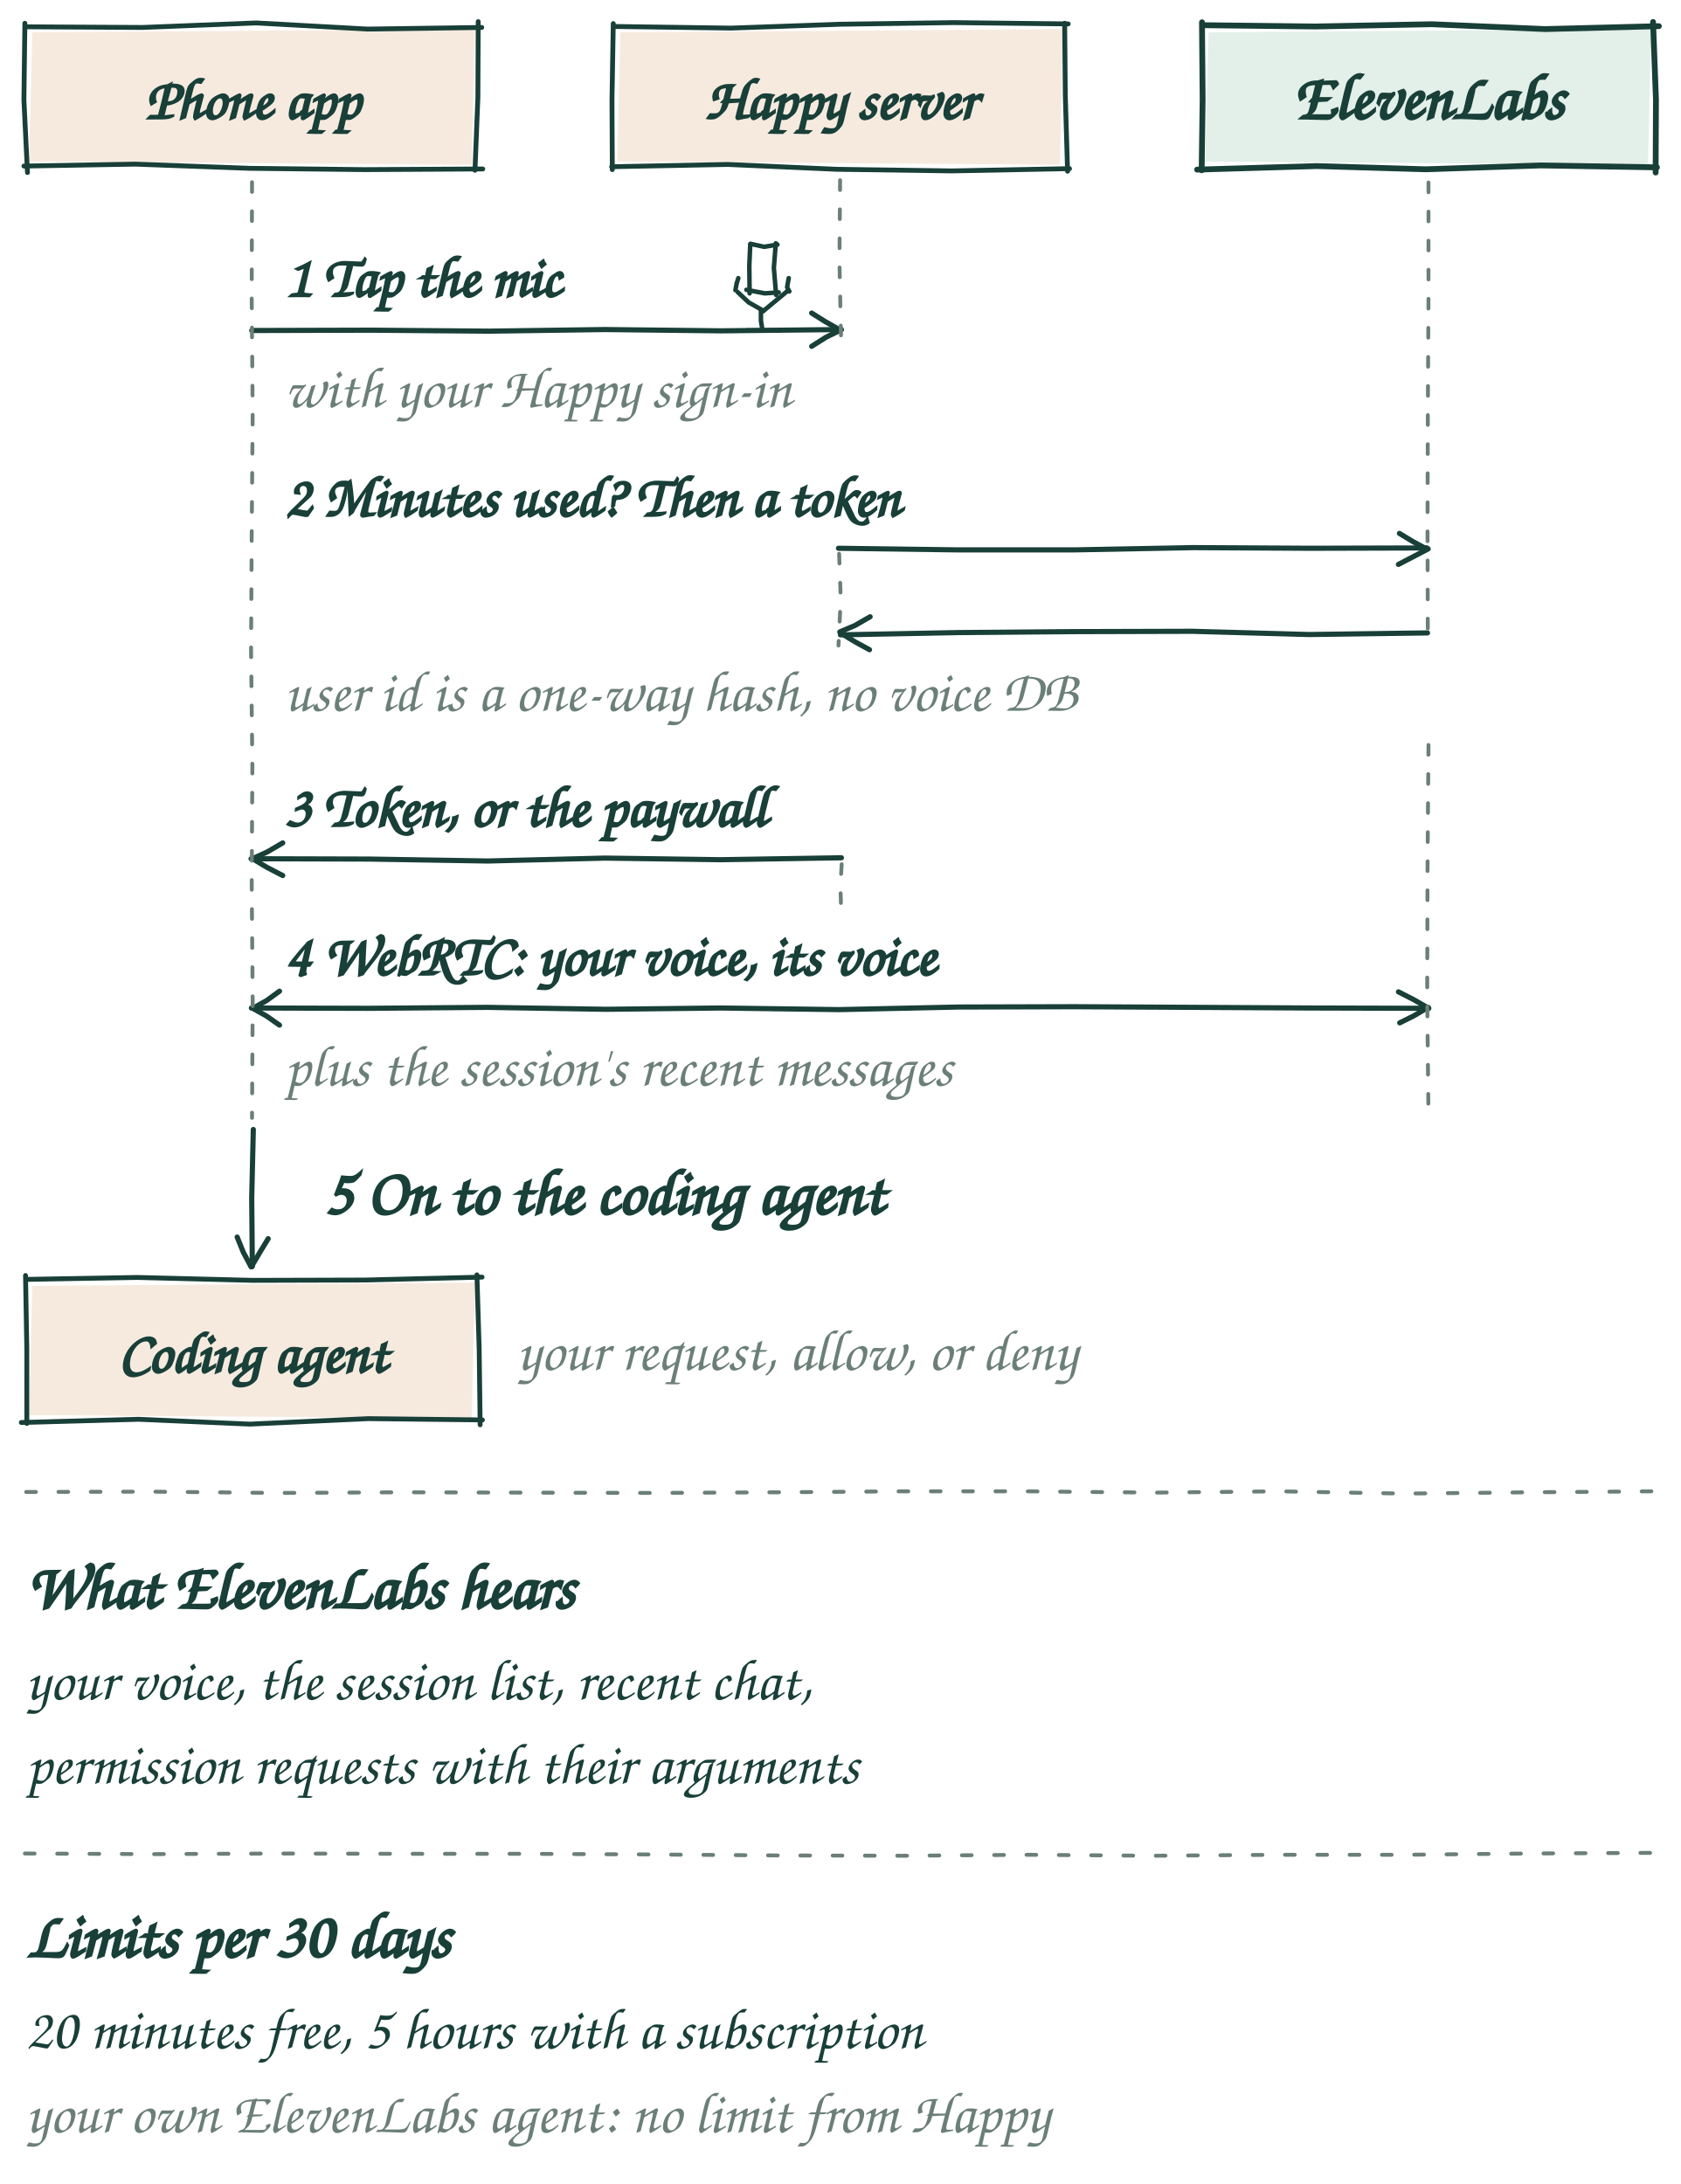
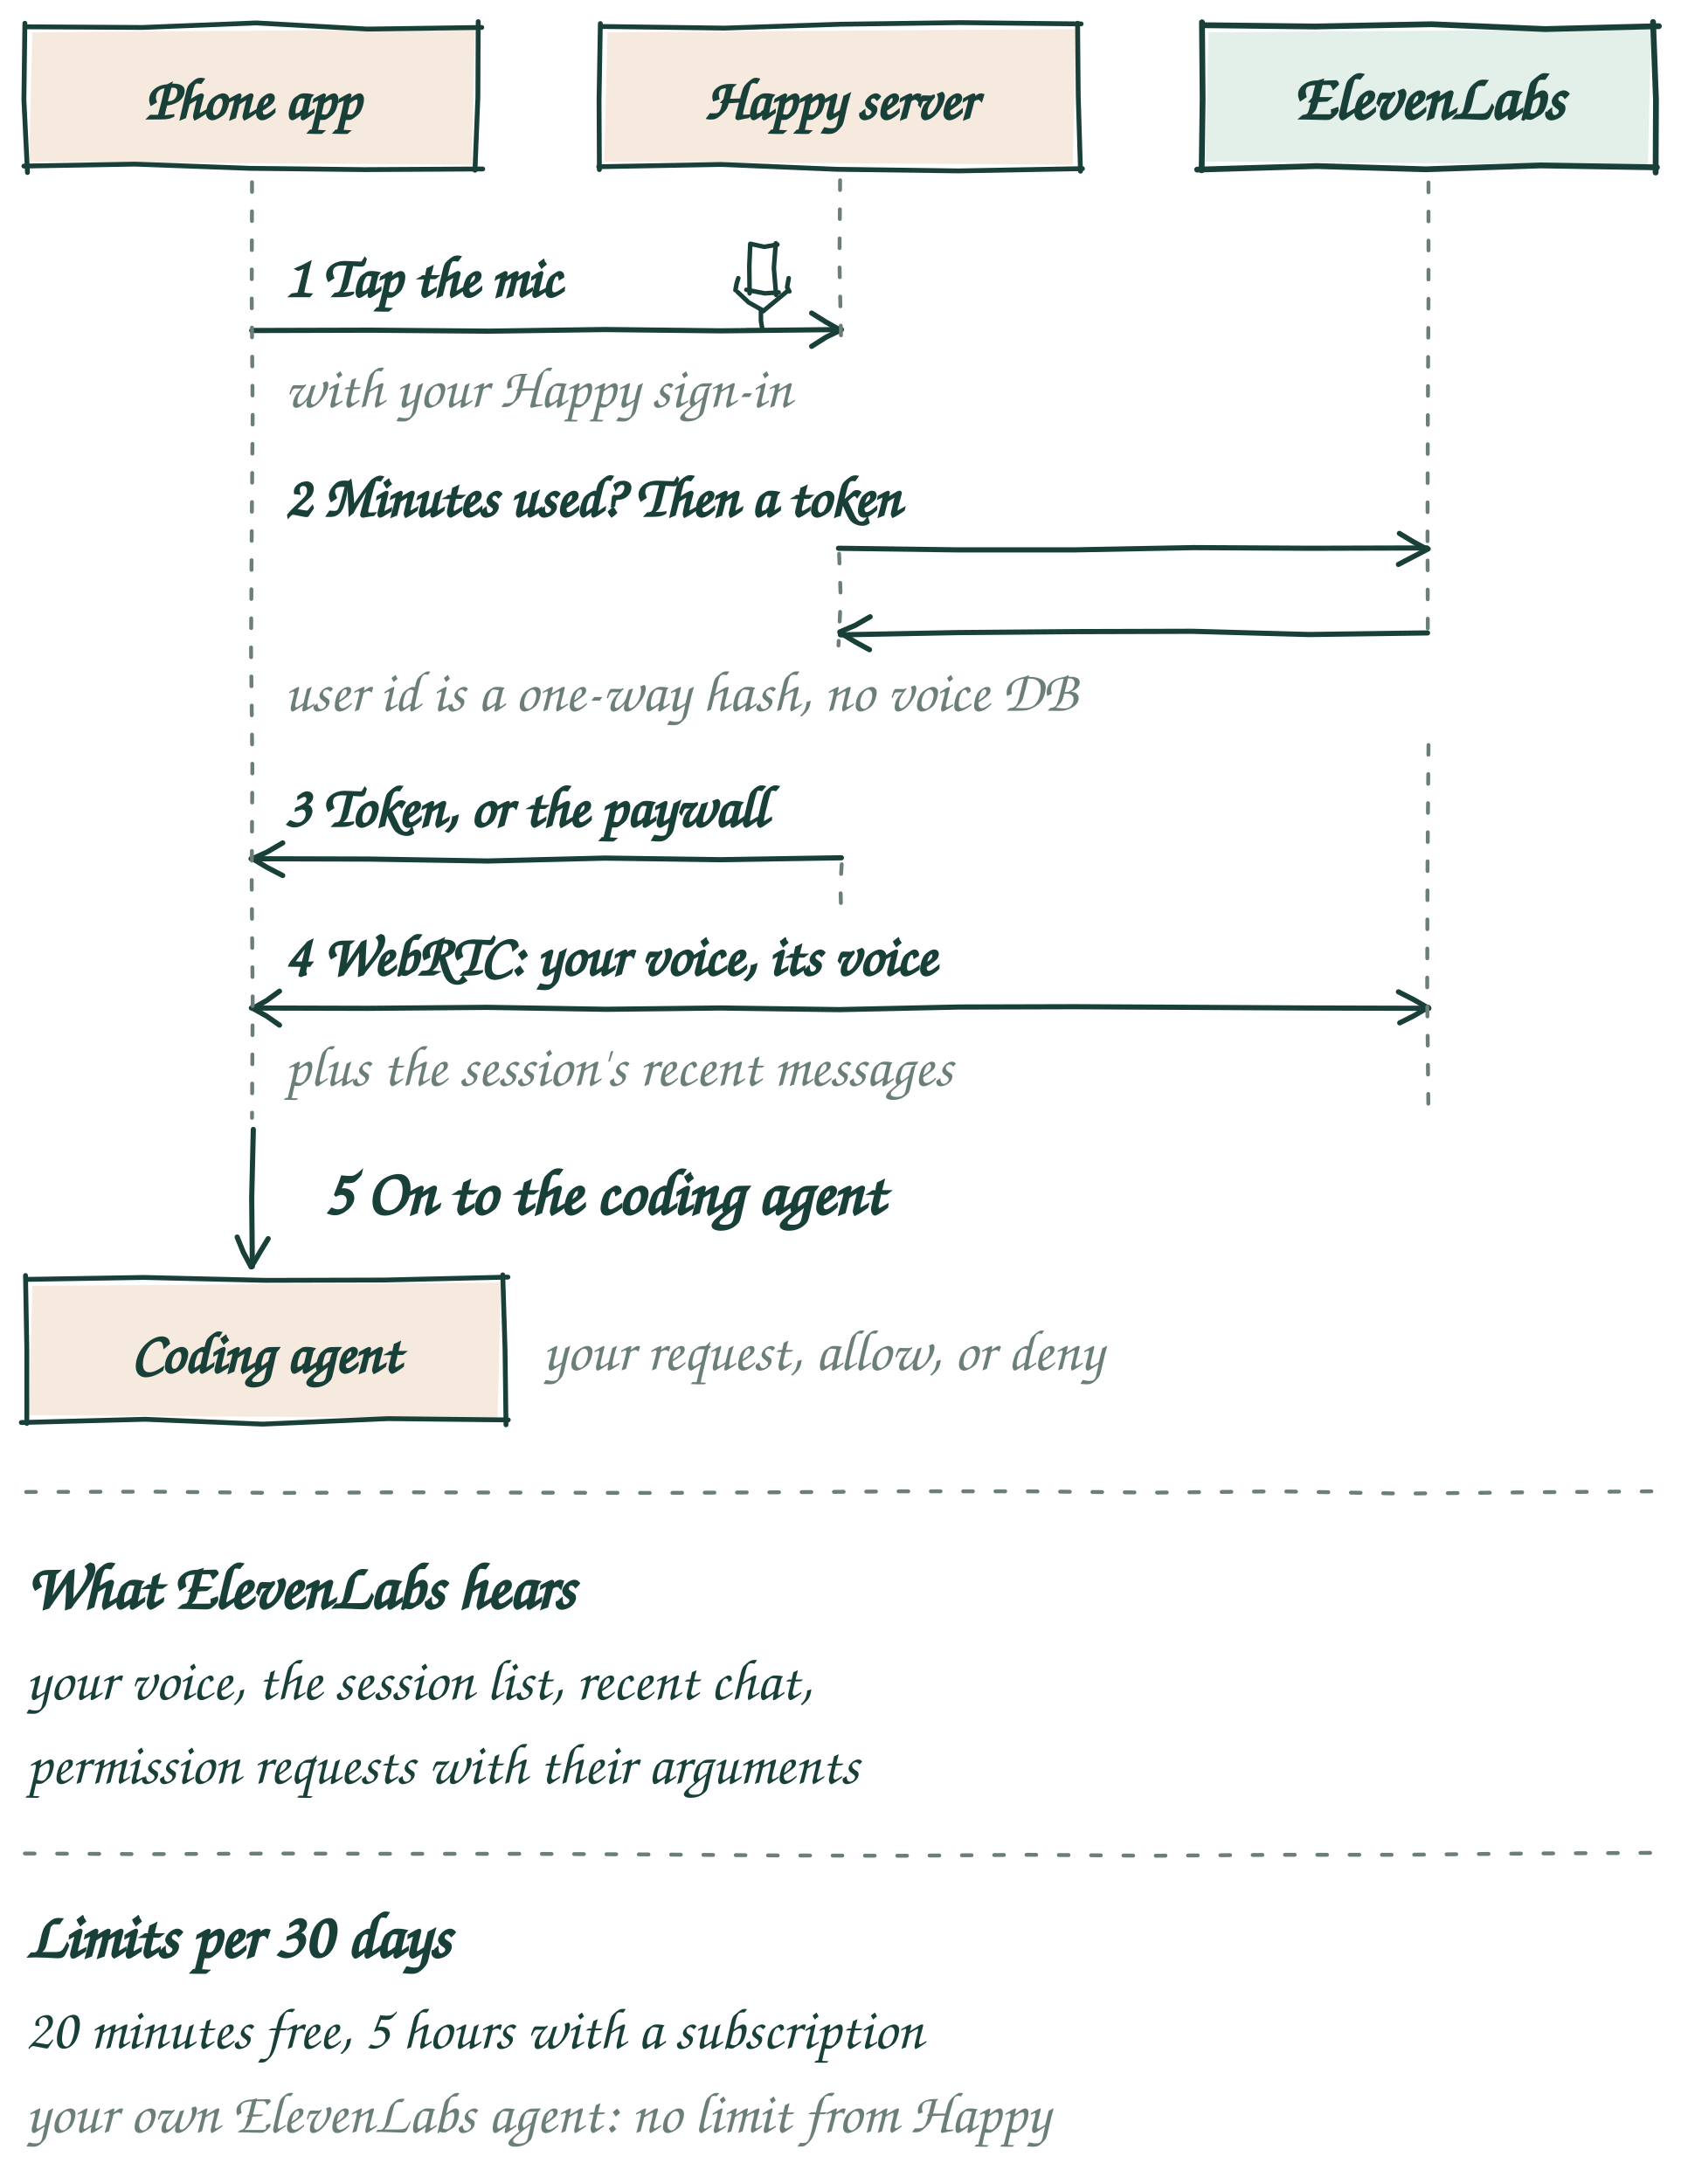
<svg xmlns="http://www.w3.org/2000/svg" width="520" height="676" viewBox="0 0 520 676" font-family="'Shantell Sans', 'Comic Sans MS', 'Chalkboard SE', 'Segoe Print', cursive" role="img">
  <path d="M10 10 L147 9 L146 51 L9 50 Z" fill="#f6eadf" />
  <path d="M8.2 8.3 L44.1 8.5 L79.3 7.1 L113.7 9.0 L149.1 8.5" fill="none" stroke="#183f38" stroke-width="1.5" stroke-linecap="round" stroke-linejoin="round" />
  <path d="M148.0 6.7 L147.9 30.1 L147.0 52.7" fill="none" stroke="#183f38" stroke-width="1.5" stroke-linecap="round" stroke-linejoin="round" />
  <path d="M149.4 52.3 L112.8 52.5 L77.3 52.1 L41.8 50.8 L7.4 51.4" fill="none" stroke="#183f38" stroke-width="1.5" stroke-linecap="round" stroke-linejoin="round" />
  <path d="M8.5 53.4 L7.4 30.9 L7.7 7.2" fill="none" stroke="#183f38" stroke-width="1.5" stroke-linecap="round" stroke-linejoin="round" />
  <text x="78" y="37" font-size="18" font-weight="700" fill="#183f38" text-anchor="middle">Phone app</text>
-   <path d="M192 10 L329 9 L328 51 L191 50 Z" fill="#f6eadf" />
-   <path d="M190.4 8.2 L226.2 8.7 L260.1 7.5 L295.1 7.0 L330.6 7.4" fill="none" stroke="#183f38" stroke-width="1.5" stroke-linecap="round" stroke-linejoin="round" />
-   <path d="M329.5 7.2 L329.7 29.6 L330.4 53.0" fill="none" stroke="#183f38" stroke-width="1.5" stroke-linecap="round" stroke-linejoin="round" />
-   <path d="M331.0 52.2 L294.6 52.9 L259.0 52.4 L225.2 50.9 L189.3 51.6" fill="none" stroke="#183f38" stroke-width="1.5" stroke-linecap="round" stroke-linejoin="round" />
-   <path d="M189.5 52.5 L189.4 30.9 L189.8 7.3" fill="none" stroke="#183f38" stroke-width="1.5" stroke-linecap="round" stroke-linejoin="round" />
+   <path d="M188 10 L333 9 L332 51 L187 50 Z" fill="#f6eadf" />
+   <path d="M186.4 8.2 L224.2 8.7 L260.1 7.5 L297.1 7.0 L334.6 7.4" fill="none" stroke="#183f38" stroke-width="1.5" stroke-linecap="round" stroke-linejoin="round" />
+   <path d="M333.5 7.2 L333.7 29.6 L334.4 53.0" fill="none" stroke="#183f38" stroke-width="1.5" stroke-linecap="round" stroke-linejoin="round" />
+   <path d="M335.0 52.2 L296.6 52.9 L259.0 52.4 L223.2 50.9 L185.3 51.6" fill="none" stroke="#183f38" stroke-width="1.5" stroke-linecap="round" stroke-linejoin="round" />
+   <path d="M185.5 52.5 L185.4 30.9 L185.8 7.3" fill="none" stroke="#183f38" stroke-width="1.5" stroke-linecap="round" stroke-linejoin="round" />
  <text x="260" y="37" font-size="18" font-weight="700" fill="#183f38" text-anchor="middle">Happy server</text>
  <path d="M374 10 L511 9 L510 51 L373 50 Z" fill="#e3efe9" />
  <path d="M372.4 7.8 L407.0 8.2 L443.1 7.5 L478.2 9.0 L513.4 8.1" fill="none" stroke="#183f38" stroke-width="1.8" stroke-linecap="round" stroke-linejoin="round" />
  <path d="M511.6 6.8 L512.5 30.8 L512.4 53.4" fill="none" stroke="#183f38" stroke-width="1.8" stroke-linecap="round" stroke-linejoin="round" />
  <path d="M512.8 51.8 L476.9 51.2 L441.3 52.4 L407.5 51.4 L370.5 52.5" fill="none" stroke="#183f38" stroke-width="1.8" stroke-linecap="round" stroke-linejoin="round" />
  <path d="M371.9 52.7 L372.2 30.7 L372.0 6.9" fill="none" stroke="#183f38" stroke-width="1.8" stroke-linecap="round" stroke-linejoin="round" />
  <text x="442" y="37" font-size="20" font-weight="700" fill="#183f38" text-anchor="middle">ElevenLabs</text>
  <text x="88" y="92" font-size="18" font-weight="700" fill="#183f38">1  Tap the mic</text>
  <path d="M232.4 75.5 L236.5 76.4 L240.6 75.7" fill="none" stroke="#183f38" stroke-width="1.4" stroke-linecap="round" stroke-linejoin="round" />
  <path d="M240.1 75.3 L239.5 82.9 L240.2 91.3" fill="none" stroke="#183f38" stroke-width="1.4" stroke-linecap="round" stroke-linejoin="round" />
  <path d="M241.0 90.5 L236.7 90.8 L231.0 89.7" fill="none" stroke="#183f38" stroke-width="1.4" stroke-linecap="round" stroke-linejoin="round" />
  <path d="M232.0 90.8 L231.9 82.3 L232.2 75.5" fill="none" stroke="#183f38" stroke-width="1.4" stroke-linecap="round" stroke-linejoin="round" />
  <path d="M228.5 86.1 L228.0 87.7 L227.6 89.8" fill="none" stroke="#183f38" stroke-width="1.4" stroke-linecap="round" stroke-linejoin="round" />
  <path d="M228.3 90.4 L231.7 93.6 L236.3 96.2" fill="none" stroke="#183f38" stroke-width="1.4" stroke-linecap="round" stroke-linejoin="round" />
  <path d="M236.2 96.3 L239.7 93.4 L243.8 90.0" fill="none" stroke="#183f38" stroke-width="1.4" stroke-linecap="round" stroke-linejoin="round" />
  <path d="M244.3 90.2 L243.6 88.9 L244.1 86.1" fill="none" stroke="#183f38" stroke-width="1.4" stroke-linecap="round" stroke-linejoin="round" />
  <path d="M235.5 96.0 L235.5 99.3 L236.0 102.3" fill="none" stroke="#183f38" stroke-width="1.4" stroke-linecap="round" stroke-linejoin="round" />
  <path d="M231.1 102.3 L235.7 102.3 L241.2 102.3" fill="none" stroke="#183f38" stroke-width="1.4" stroke-linecap="round" stroke-linejoin="round" />
  <path d="M77.9 102.3 L114.8 102.2 L151.4 102.5 L187.2 102.0 L223.2 102.4 L260.4 102.0" fill="none" stroke="#183f38" stroke-width="1.6" stroke-linecap="round" stroke-linejoin="round" />
  <path d="M251.2 107.2 L255.6 104.4 L260.3 102.1" fill="none" stroke="#183f38" stroke-width="1.6" stroke-linecap="round" stroke-linejoin="round" />
  <path d="M251.2 96.9 L255.5 99.6 L260.1 102.2" fill="none" stroke="#183f38" stroke-width="1.6" stroke-linecap="round" stroke-linejoin="round" />
  <text x="88" y="126" font-size="18" font-weight="400" fill="#6b7f78">with your Happy sign-in</text>
  <text x="88" y="160" font-size="18" font-weight="700" fill="#183f38">2  Minutes used? Then a token</text>
  <path d="M259.5 169.7 L296.3 170.2 L332.5 170.2 L369.4 169.5 L405.6 169.7 L441.6 169.6" fill="none" stroke="#183f38" stroke-width="1.6" stroke-linecap="round" stroke-linejoin="round" />
  <path d="M432.8 174.7 L437.4 172.3 L442.0 169.9" fill="none" stroke="#183f38" stroke-width="1.6" stroke-linecap="round" stroke-linejoin="round" />
  <path d="M433.1 165.1 L437.4 167.7 L441.5 169.9" fill="none" stroke="#183f38" stroke-width="1.6" stroke-linecap="round" stroke-linejoin="round" />
  <path d="M441.8 195.9 L405.1 196.4 L369.0 195.4 L332.9 195.5 L296.5 195.8 L260.1 196.5" fill="none" stroke="#183f38" stroke-width="1.6" stroke-linecap="round" stroke-linejoin="round" />
  <path d="M269.3 190.9 L264.6 193.6 L259.9 195.6" fill="none" stroke="#183f38" stroke-width="1.6" stroke-linecap="round" stroke-linejoin="round" />
  <path d="M269.1 201.1 L264.7 198.7 L260.1 195.9" fill="none" stroke="#183f38" stroke-width="1.6" stroke-linecap="round" stroke-linejoin="round" />
  <text x="88" y="220" font-size="18" font-weight="400" fill="#6b7f78">user id is a one-way hash, no voice DB</text>
  <text x="88" y="256" font-size="18" font-weight="700" fill="#183f38">3  Token, or the paywall</text>
  <path d="M260.4 265.5 L223.1 266.1 L187.3 265.6 L151.0 266.5 L114.3 265.9 L77.7 265.8" fill="none" stroke="#183f38" stroke-width="1.6" stroke-linecap="round" stroke-linejoin="round" />
  <path d="M87.5 260.9 L82.7 263.7 L78.1 265.8" fill="none" stroke="#183f38" stroke-width="1.6" stroke-linecap="round" stroke-linejoin="round" />
  <path d="M87.5 271.0 L82.5 268.4 L78.5 266.0" fill="none" stroke="#183f38" stroke-width="1.6" stroke-linecap="round" stroke-linejoin="round" />
  <text x="88" y="302" font-size="18" font-weight="700" fill="#183f38">4  WebRTC: your voice, its voice</text>
  <path d="M77.8 312.0 L113.9 312.1 L150.7 311.8 L187.5 312.4 L223.0 312.0 L259.7 312.5 L296.7 311.7 L332.5 311.6 L369.8 311.8 L405.7 312.0 L442.1 312.1" fill="none" stroke="#183f38" stroke-width="1.6" stroke-linecap="round" stroke-linejoin="round" />
  <path d="M433.2 316.6 L437.6 314.4 L442.0 311.8" fill="none" stroke="#183f38" stroke-width="1.6" stroke-linecap="round" stroke-linejoin="round" />
  <path d="M432.8 307.0 L437.5 309.4 L442.2 312.1" fill="none" stroke="#183f38" stroke-width="1.6" stroke-linecap="round" stroke-linejoin="round" />
  <path d="M86.5 306.8 L82.5 309.7 L78.4 312.0" fill="none" stroke="#183f38" stroke-width="1.6" stroke-linecap="round" stroke-linejoin="round" />
  <path d="M86.5 317.3 L82.5 314.5 L78.2 312.1" fill="none" stroke="#183f38" stroke-width="1.6" stroke-linecap="round" stroke-linejoin="round" />
  <text x="88" y="336" font-size="18" font-weight="400" fill="#6b7f78">plus the session's recent messages</text>
  <path d="M78.0 56.4 L77.9 92.2 L78.2 128.3 L77.9 164.9 L77.7 201.2 L78.1 237.2 L77.9 273.7 L78.2 309.5 L78.0 346.0" fill="none" stroke="#6b7f78" stroke-width="1.2" stroke-linecap="round" stroke-linejoin="round" stroke-dasharray="3 6" />
  <path d="M260.0 55.8 L259.8 80.9 L260.3 105.2" fill="none" stroke="#6b7f78" stroke-width="1.2" stroke-linecap="round" stroke-linejoin="round" stroke-dasharray="3 6" />
  <path d="M259.7 171.4 L260.2 185.4 L259.5 199.8" fill="none" stroke="#6b7f78" stroke-width="1.2" stroke-linecap="round" stroke-linejoin="round" stroke-dasharray="3 6" />
  <path d="M260.5 267.5 L260.1 274.0 L260.3 281.3" fill="none" stroke="#6b7f78" stroke-width="1.2" stroke-linecap="round" stroke-linejoin="round" stroke-dasharray="3 6" />
  <path d="M442.1 56.5 L442.1 91.7 L441.9 128.1 L441.8 163.8 L441.9 199.3" fill="none" stroke="#6b7f78" stroke-width="1.2" stroke-linecap="round" stroke-linejoin="round" stroke-dasharray="3 6" />
  <path d="M442.1 230.6 L441.8 269.3 L441.7 307.4 L442.1 346.2" fill="none" stroke="#6b7f78" stroke-width="1.2" stroke-linecap="round" stroke-linejoin="round" stroke-dasharray="3 6" />
  <path d="M78.4 349.6 L77.9 370.8 L78.1 392.0" fill="none" stroke="#183f38" stroke-width="1.6" stroke-linecap="round" stroke-linejoin="round" />
  <path d="M73.4 382.9 L75.3 387.6 L77.7 392.1" fill="none" stroke="#183f38" stroke-width="1.6" stroke-linecap="round" stroke-linejoin="round" />
  <path d="M83.0 383.4 L80.5 387.5 L77.8 392.1" fill="none" stroke="#183f38" stroke-width="1.6" stroke-linecap="round" stroke-linejoin="round" />
  <text x="100" y="376" font-size="20" font-weight="700" fill="#183f38">5  On to the coding agent</text>
-   <path d="M10 398 L147 397 L146 439 L9 438 Z" fill="#f6eadf" />
-   <path d="M8.3 396.0 L42.5 395.4 L78.2 396.3 L113.1 396.2 L149.2 395.3" fill="none" stroke="#183f38" stroke-width="1.5" stroke-linecap="round" stroke-linejoin="round" />
-   <path d="M147.6 394.6 L148.3 417.5 L148.6 441.0" fill="none" stroke="#183f38" stroke-width="1.5" stroke-linecap="round" stroke-linejoin="round" />
-   <path d="M149.3 439.5 L114.0 439.1 L77.3 440.8 L42.9 439.3 L6.6 440.3" fill="none" stroke="#183f38" stroke-width="1.5" stroke-linecap="round" stroke-linejoin="round" />
+   <path d="M10 398 L155 397 L154 439 L9 438 Z" fill="#f6eadf" />
+   <path d="M8.3 396.0 L44.5 395.4 L82.2 396.3 L119.1 396.2 L157.2 395.3" fill="none" stroke="#183f38" stroke-width="1.5" stroke-linecap="round" stroke-linejoin="round" />
+   <path d="M155.6 394.6 L156.3 417.5 L156.6 441.0" fill="none" stroke="#183f38" stroke-width="1.5" stroke-linecap="round" stroke-linejoin="round" />
+   <path d="M157.3 439.5 L120.0 439.1 L81.3 440.8 L44.9 439.3 L6.6 440.3" fill="none" stroke="#183f38" stroke-width="1.5" stroke-linecap="round" stroke-linejoin="round" />
  <path d="M8.3 440.6 L8.3 417.7 L7.9 394.8" fill="none" stroke="#183f38" stroke-width="1.5" stroke-linecap="round" stroke-linejoin="round" />
-   <text x="78" y="425" font-size="18" font-weight="700" fill="#183f38" text-anchor="middle">Coding agent</text>
-   <text x="160" y="424" font-size="18" font-weight="400" fill="#6b7f78">your request, allow, or deny</text>
+   <text x="82" y="425" font-size="18" font-weight="700" fill="#183f38" text-anchor="middle">Coding agent</text>
+   <text x="168" y="424" font-size="18" font-weight="400" fill="#6b7f78">your request, allow, or deny</text>
  <path d="M8.1 461.8 L46.7 461.7 L85.8 462.1 L124.6 461.9 L163.4 462.0 L201.9 462.1 L240.8 461.9 L279.1 461.6 L317.9 461.6 L357.2 462.0 L395.9 461.6 L434.4 462.3 L473.3 461.9 L512.0 461.6" fill="none" stroke="#6b7f78" stroke-width="1.2" stroke-linecap="round" stroke-linejoin="round" stroke-dasharray="3 7" />
  <text x="8" y="498" font-size="20" font-weight="700" fill="#183f38">What ElevenLabs hears</text>
  <text x="8" y="526" font-size="18" font-weight="400" fill="#183f38">your voice, the session list, recent chat,</text>
  <text x="8" y="552" font-size="18" font-weight="400" fill="#183f38">permission requests with their arguments</text>
  <path d="M7.7 573.7 L46.7 573.9 L85.8 573.7 L124.1 573.8 L162.8 573.8 L201.6 574.0 L240.2 574.3 L279.3 574.4 L318.3 574.1 L356.9 574.4 L395.4 574.1 L434.3 574.1 L473.4 573.7 L511.7 573.5" fill="none" stroke="#6b7f78" stroke-width="1.2" stroke-linecap="round" stroke-linejoin="round" stroke-dasharray="3 7" />
  <text x="8" y="606" font-size="20" font-weight="700" fill="#183f38">Limits per 30 days</text>
  <text x="8" y="634" font-size="18" font-weight="400" fill="#183f38">20 minutes free, 5 hours with a subscription</text>
  <text x="8" y="660" font-size="18" font-weight="400" fill="#6b7f78">your own ElevenLabs agent: no limit from Happy</text>
</svg>
